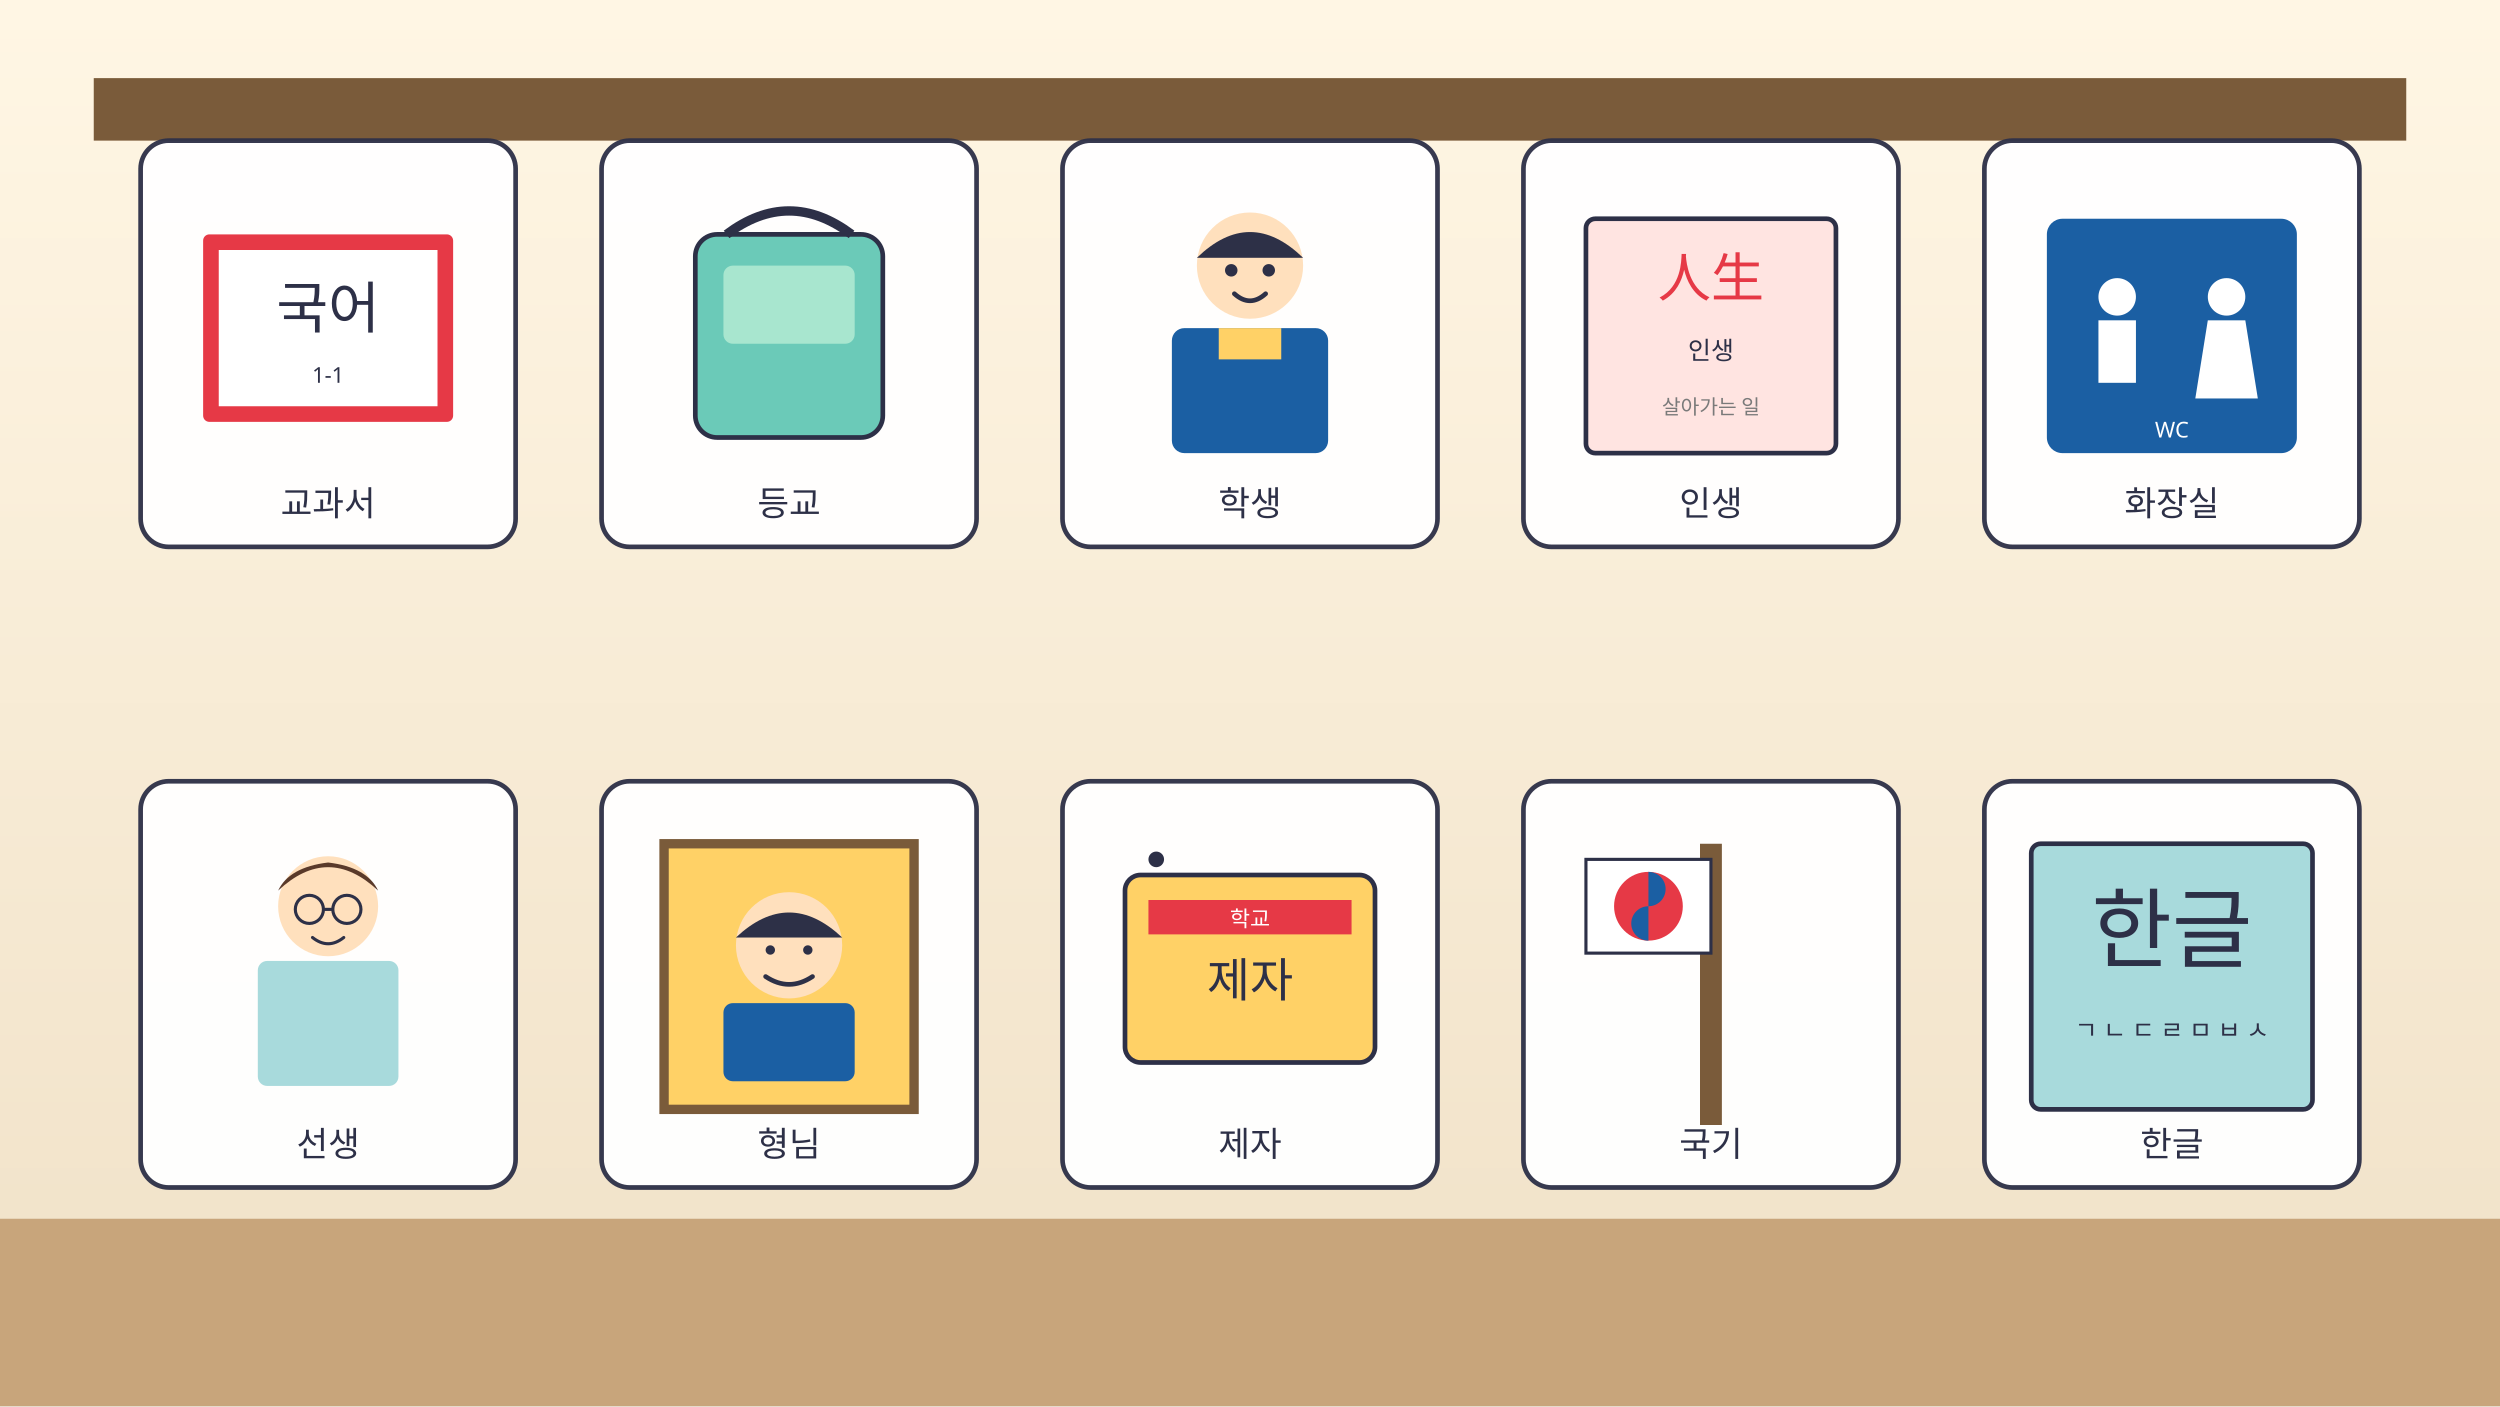
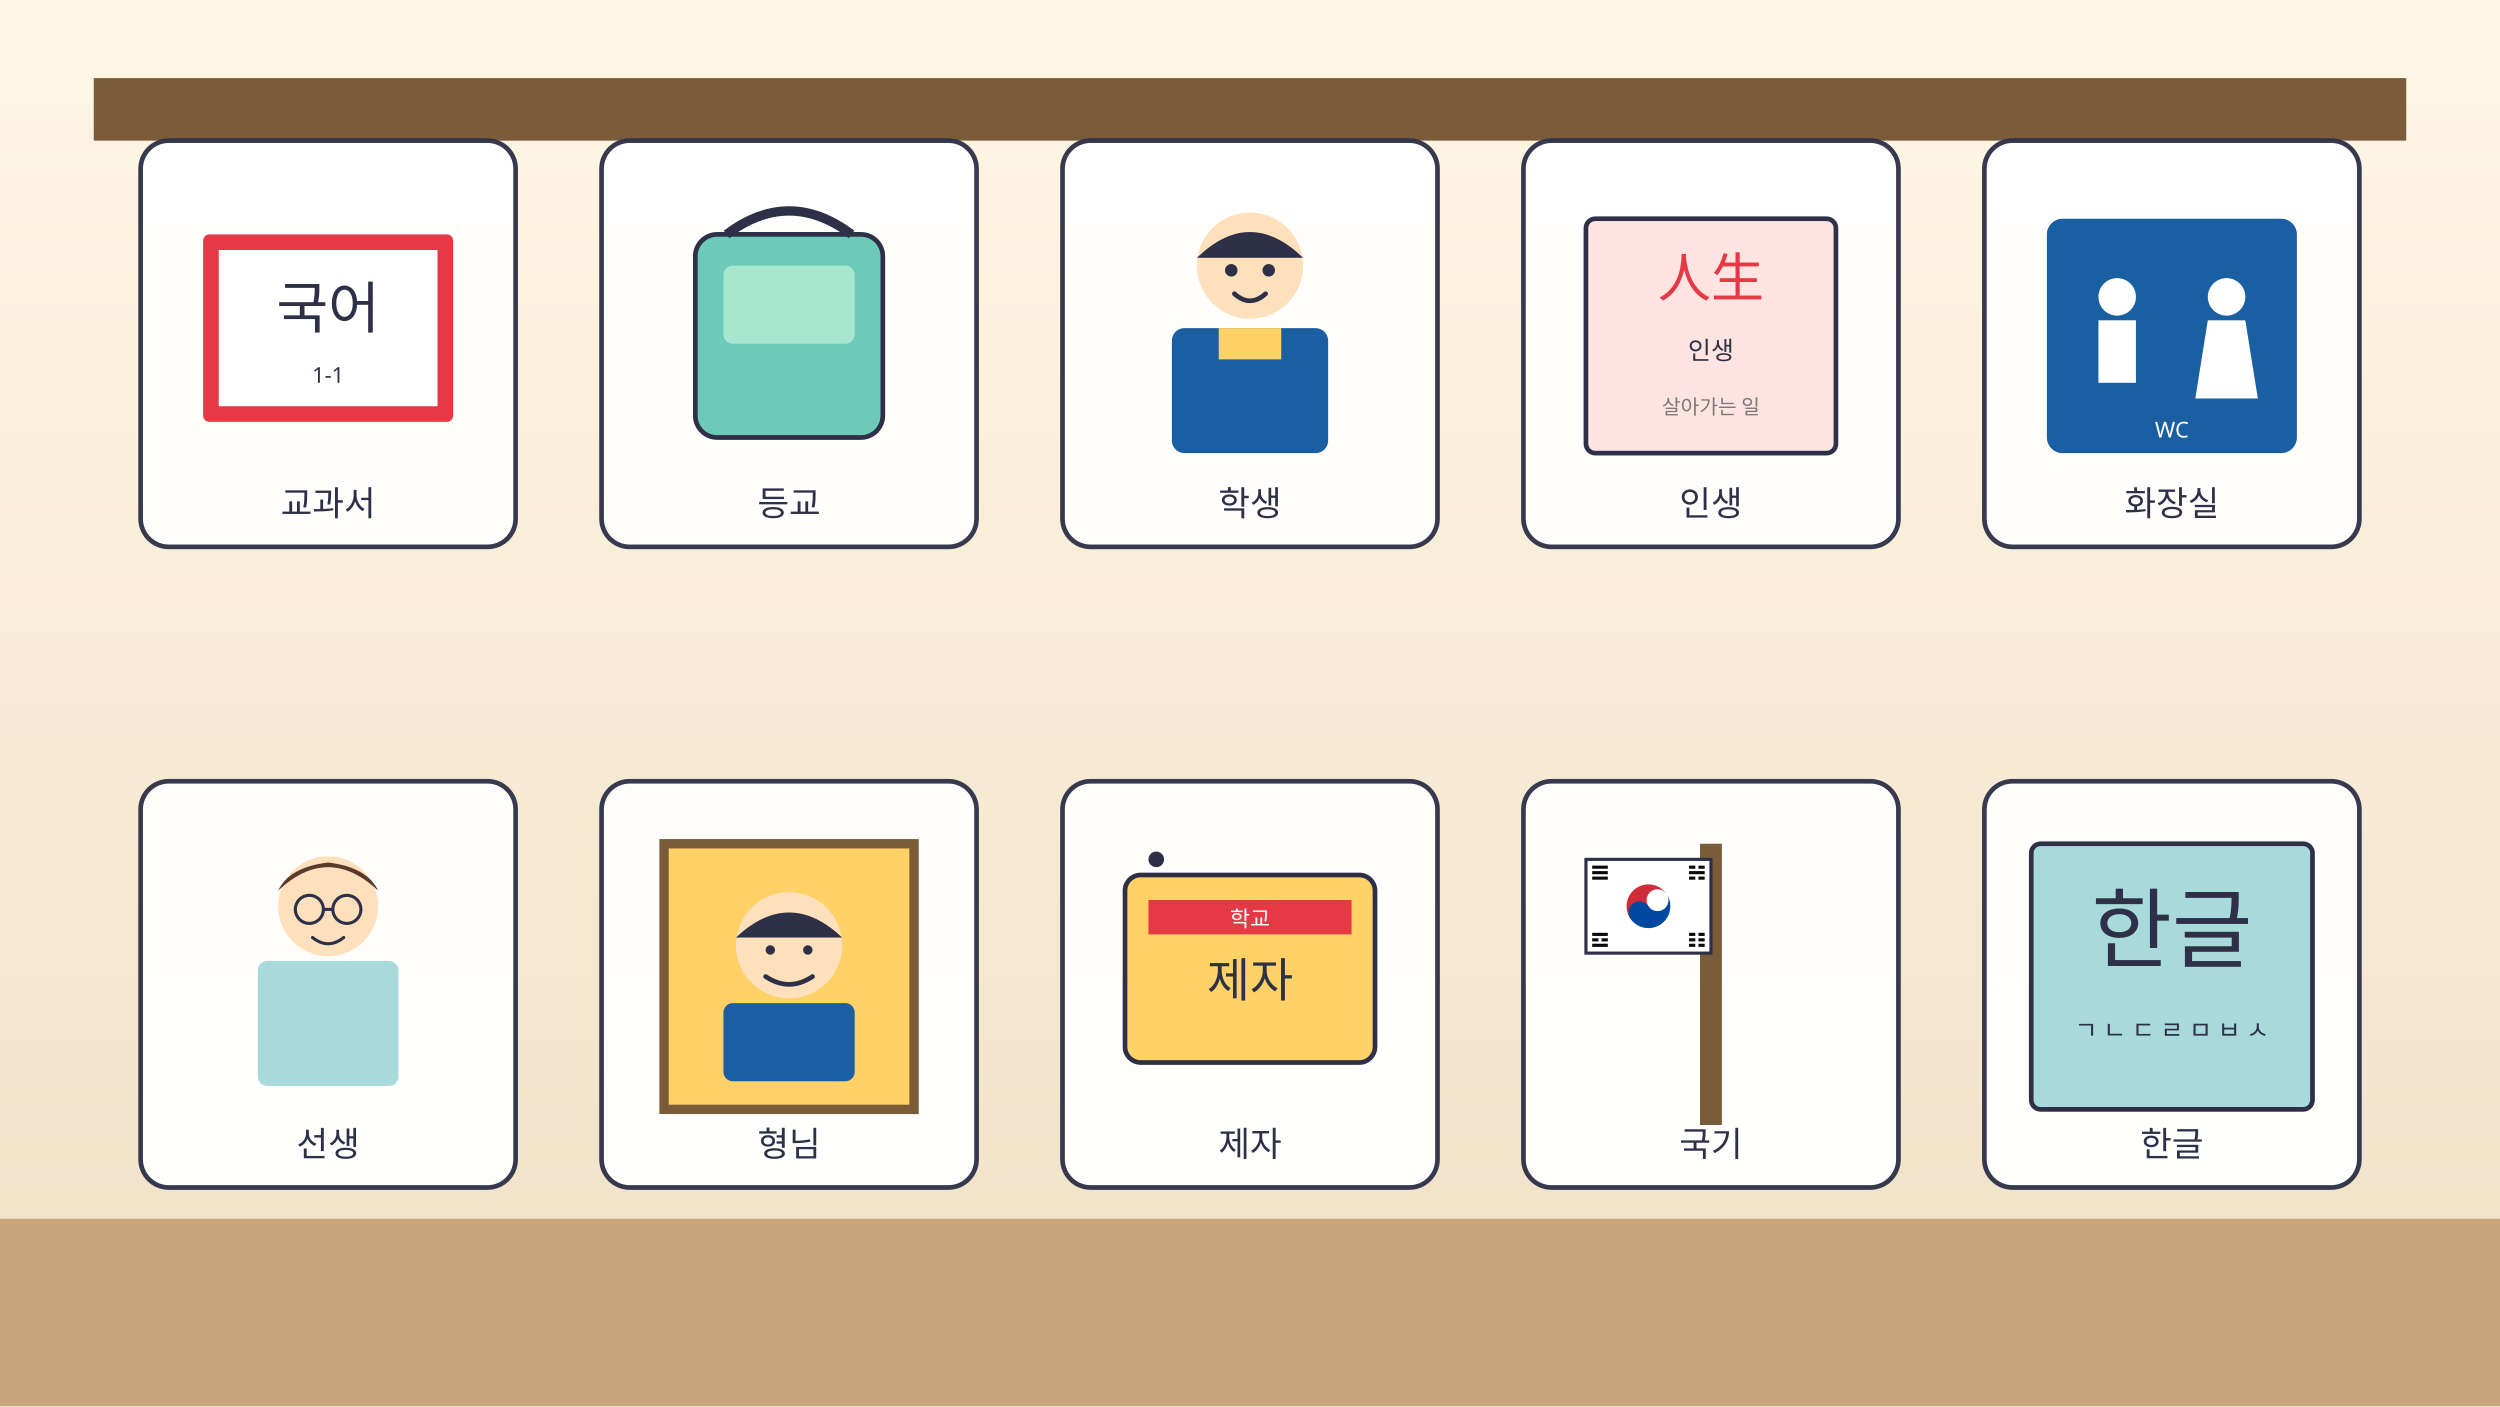
<svg xmlns="http://www.w3.org/2000/svg" viewBox="0 0 1600 900" preserveAspectRatio="xMidYMid meet" aria-label="학교 교실 일러스트">
  <defs>
    <linearGradient id="cl-wall" x1="0" y1="0" x2="0" y2="1">
      <stop offset="0" stop-color="#FFF6E4" />
      <stop offset="1" stop-color="#F0E1C7" />
    </linearGradient>
  </defs>
  <rect x="0" y="0" width="1600" height="900" fill="url(#cl-wall)" />
  <rect x="0" y="780" width="1600" height="120" fill="#C8A57B" />
  <rect x="60" y="50" width="1480" height="40" fill="#7a5b3a" />
  <g transform="translate(90,90)">
    <rect x="0" y="0" width="240" height="260" rx="18" fill="#fff" opacity="0.95" stroke="#2D3047" stroke-width="3" />
    <rect x="40" y="60" width="160" height="120" rx="4" fill="#E63946" />
    <rect x="50" y="70" width="140" height="100" fill="#fff" />
    <text x="120" y="120" text-anchor="middle" font-family="'Jua', sans-serif" font-size="36" fill="#2D3047">국어</text>
    <text x="120" y="155" text-anchor="middle" font-family="'Gowun Dodum', sans-serif" font-size="14" fill="#2D3047">1-1</text>
    <text x="120" y="240" text-anchor="middle" font-family="'Gowun Dodum', sans-serif" font-size="22" fill="#2D3047">교과서</text>
  </g>
  <g transform="translate(385,90)">
    <rect x="0" y="0" width="240" height="260" rx="18" fill="#fff" opacity="0.95" stroke="#2D3047" stroke-width="3" />
    <rect x="60" y="60" width="120" height="130" rx="14" fill="#6BCAB8" stroke="#2D3047" stroke-width="3" />
    <rect x="78" y="80" width="84" height="50" rx="6" fill="#A8E6CF" />
    <path d="M 80,60 Q 120,30 160,60" stroke="#2D3047" stroke-width="6" fill="none" />
    <text x="120" y="240" text-anchor="middle" font-family="'Gowun Dodum', sans-serif" font-size="22" fill="#2D3047">등교</text>
  </g>
  <g transform="translate(680,90)">
    <rect x="0" y="0" width="240" height="260" rx="18" fill="#fff" opacity="0.95" stroke="#2D3047" stroke-width="3" />
    <circle cx="120" cy="80" r="34" fill="#FFE0BD" />
    <path d="M 86,75 Q 120,42 154,75" fill="#2D3047" />
    <circle cx="108" cy="83" r="4" fill="#2D3047" />
    <circle cx="132" cy="83" r="4" fill="#2D3047" />
    <path d="M 110,98 Q 120,107 130,98" stroke="#2D3047" stroke-width="3" fill="none" stroke-linecap="round" />
    <rect x="70" y="120" width="100" height="80" rx="8" fill="#1B5FA3" />
    <rect x="100" y="120" width="40" height="20" fill="#FFD166" />
    <text x="120" y="240" text-anchor="middle" font-family="'Gowun Dodum', sans-serif" font-size="22" fill="#2D3047">학생</text>
  </g>
  <g transform="translate(975,90)">
    <rect x="0" y="0" width="240" height="260" rx="18" fill="#fff" opacity="0.95" stroke="#2D3047" stroke-width="3" />
    <rect x="40" y="50" width="160" height="150" rx="6" fill="#FFE4E1" stroke="#2D3047" stroke-width="3" />
    <text x="120" y="100" text-anchor="middle" font-family="'Jua', sans-serif" font-size="34" fill="#E63946">人生</text>
    <text x="120" y="140" text-anchor="middle" font-family="'Gowun Dodum', sans-serif" font-size="16" fill="#2D3047">인생</text>
    <text x="120" y="175" text-anchor="middle" font-family="'Gowun Dodum', sans-serif" font-size="13" fill="#7a7a7a">살아가는 일</text>
    <text x="120" y="240" text-anchor="middle" font-family="'Gowun Dodum', sans-serif" font-size="22" fill="#2D3047">인생</text>
  </g>
  <g transform="translate(1270,90)">
    <rect x="0" y="0" width="240" height="260" rx="18" fill="#fff" opacity="0.95" stroke="#2D3047" stroke-width="3" />
    <rect x="40" y="50" width="160" height="150" rx="10" fill="#1B5FA3" />
    <circle cx="85" cy="100" r="12" fill="#fff" />
    <rect x="73" y="115" width="24" height="40" fill="#fff" />
    <circle cx="155" cy="100" r="12" fill="#fff" />
    <polygon points="143,115 167,115 175,165 135,165" fill="#fff" />
    <text x="120" y="190" text-anchor="middle" font-family="'Jua', sans-serif" font-size="14" fill="#fff">WC</text>
    <text x="120" y="240" text-anchor="middle" font-family="'Gowun Dodum', sans-serif" font-size="22" fill="#2D3047">화장실</text>
  </g>
  <g transform="translate(90,500)">
    <rect x="0" y="0" width="240" height="260" rx="18" fill="#fff" opacity="0.95" stroke="#2D3047" stroke-width="3" />
    <circle cx="120" cy="80" r="32" fill="#FFE0BD" />
    <path d="M 88,70 Q 120,40 152,70 Q 145,55 120,52 Q 95,55 88,70" fill="#5a3a2a" />
    <circle cx="108" cy="82" r="9" fill="none" stroke="#2D3047" stroke-width="2" />
    <circle cx="132" cy="82" r="9" fill="none" stroke="#2D3047" stroke-width="2" />
    <line x1="117" y1="82" x2="123" y2="82" stroke="#2D3047" stroke-width="2" />
    <path d="M 110,100 Q 120,108 130,100" stroke="#2D3047" stroke-width="2" fill="none" stroke-linecap="round" />
    <rect x="75" y="115" width="90" height="80" rx="6" fill="#A8DADC" />
    <text x="120" y="240" text-anchor="middle" font-family="'Gowun Dodum', sans-serif" font-size="22" fill="#2D3047">선생</text>
  </g>
  <g transform="translate(385,500)">
    <rect x="0" y="0" width="240" height="260" rx="18" fill="#fff" opacity="0.95" stroke="#2D3047" stroke-width="3" />
    <rect x="40" y="40" width="160" height="170" fill="#FFD166" stroke="#7a5b3a" stroke-width="6" />
    <circle cx="120" cy="105" r="34" fill="#FFE0BD" />
    <path d="M 86,100 Q 120,68 154,100" fill="#2D3047" />
    <circle cx="108" cy="108" r="3" fill="#2D3047" />
    <circle cx="132" cy="108" r="3" fill="#2D3047" />
    <path d="M 105,125 Q 120,135 135,125" stroke="#2D3047" stroke-width="3" fill="none" stroke-linecap="round" />
    <rect x="78" y="142" width="84" height="50" rx="6" fill="#1B5FA3" />
    <text x="120" y="240" text-anchor="middle" font-family="'Gowun Dodum', sans-serif" font-size="22" fill="#2D3047">형님</text>
  </g>
  <g transform="translate(680,500)">
    <rect x="0" y="0" width="240" height="260" rx="18" fill="#fff" opacity="0.95" stroke="#2D3047" stroke-width="3" />
    <rect x="40" y="60" width="160" height="120" rx="10" fill="#FFD166" stroke="#2D3047" stroke-width="3" />
    <rect x="55" y="76" width="130" height="22" fill="#E63946" />
    <text x="120" y="93" text-anchor="middle" font-family="'Jua', sans-serif" font-size="14" fill="#fff">학교</text>
    <text x="120" y="138" text-anchor="middle" font-family="'Jua', sans-serif" font-size="30" fill="#2D3047">제자</text>
    <circle cx="60" cy="50" r="5" fill="#2D3047" />
    <text x="120" y="240" text-anchor="middle" font-family="'Gowun Dodum', sans-serif" font-size="22" fill="#2D3047">제자</text>
  </g>
  <g transform="translate(975,500)">
    <rect x="0" y="0" width="240" height="260" rx="18" fill="#fff" opacity="0.95" stroke="#2D3047" stroke-width="3" />
    <rect x="113" y="40" width="14" height="180" fill="#7a5b3a" />
    <rect x="40" y="50" width="80" height="60" fill="#fff" stroke="#2D3047" stroke-width="2" />
-     <circle cx="80" cy="80" r="22" fill="#E63946" />
-     <path d="M 80,58 A 11,11 0 0,1 80,80 A 11,11 0 0,0 80,102" fill="#1B5FA3" />
+     <g transform="translate(80 80) rotate(-33.69)">
+       <path d="M -14,0 A 14,14 0 0,1 14,0 A 7,7 0 0,0 0,0 A 7,7 0 0,1 -14,0 Z" fill="#CD2E3A" />
+       <path d="M -14,0 A 14,14 0 0,0 14,0 A 7,7 0 0,1 0,0 A 7,7 0 0,0 -14,0 Z" fill="#0047A0" />
+     </g>
+     <g fill="#0A0A0A">
+       <rect x="44" y="54" width="10" height="2" />
+       <rect x="44" y="57.5" width="10" height="2" />
+       <rect x="44" y="61" width="10" height="2" />
+       <rect x="106" y="54" width="4" height="2" />
+       <rect x="112" y="54" width="4" height="2" />
+       <rect x="106" y="57.5" width="10" height="2" />
+       <rect x="106" y="61" width="4" height="2" />
+       <rect x="112" y="61" width="4" height="2" />
+       <rect x="44" y="97" width="10" height="2" />
+       <rect x="44" y="100.5" width="4" height="2" />
+       <rect x="50" y="100.5" width="4" height="2" />
+       <rect x="44" y="104" width="10" height="2" />
+       <rect x="106" y="97" width="4" height="2" />
+       <rect x="112" y="97" width="4" height="2" />
+       <rect x="106" y="100.5" width="4" height="2" />
+       <rect x="112" y="100.5" width="4" height="2" />
+       <rect x="106" y="104" width="4" height="2" />
+       <rect x="112" y="104" width="4" height="2" />
+     </g>
    <text x="120" y="240" text-anchor="middle" font-family="'Gowun Dodum', sans-serif" font-size="22" fill="#2D3047">국기</text>
  </g>
  <g transform="translate(1270,500)">
    <rect x="0" y="0" width="240" height="260" rx="18" fill="#fff" opacity="0.95" stroke="#2D3047" stroke-width="3" />
    <rect x="30" y="40" width="180" height="170" rx="6" fill="#A8DADC" stroke="#2D3047" stroke-width="3" />
    <text x="120" y="115" text-anchor="middle" font-family="'Jua', sans-serif" font-size="56" fill="#2D3047">한글</text>
    <text x="120" y="165" text-anchor="middle" font-family="'Gowun Dodum', sans-serif" font-size="16" fill="#2D3047">ㄱ ㄴ ㄷ ㄹ ㅁ ㅂ ㅅ</text>
    <text x="120" y="240" text-anchor="middle" font-family="'Gowun Dodum', sans-serif" font-size="22" fill="#2D3047">한글</text>
  </g>
</svg>
